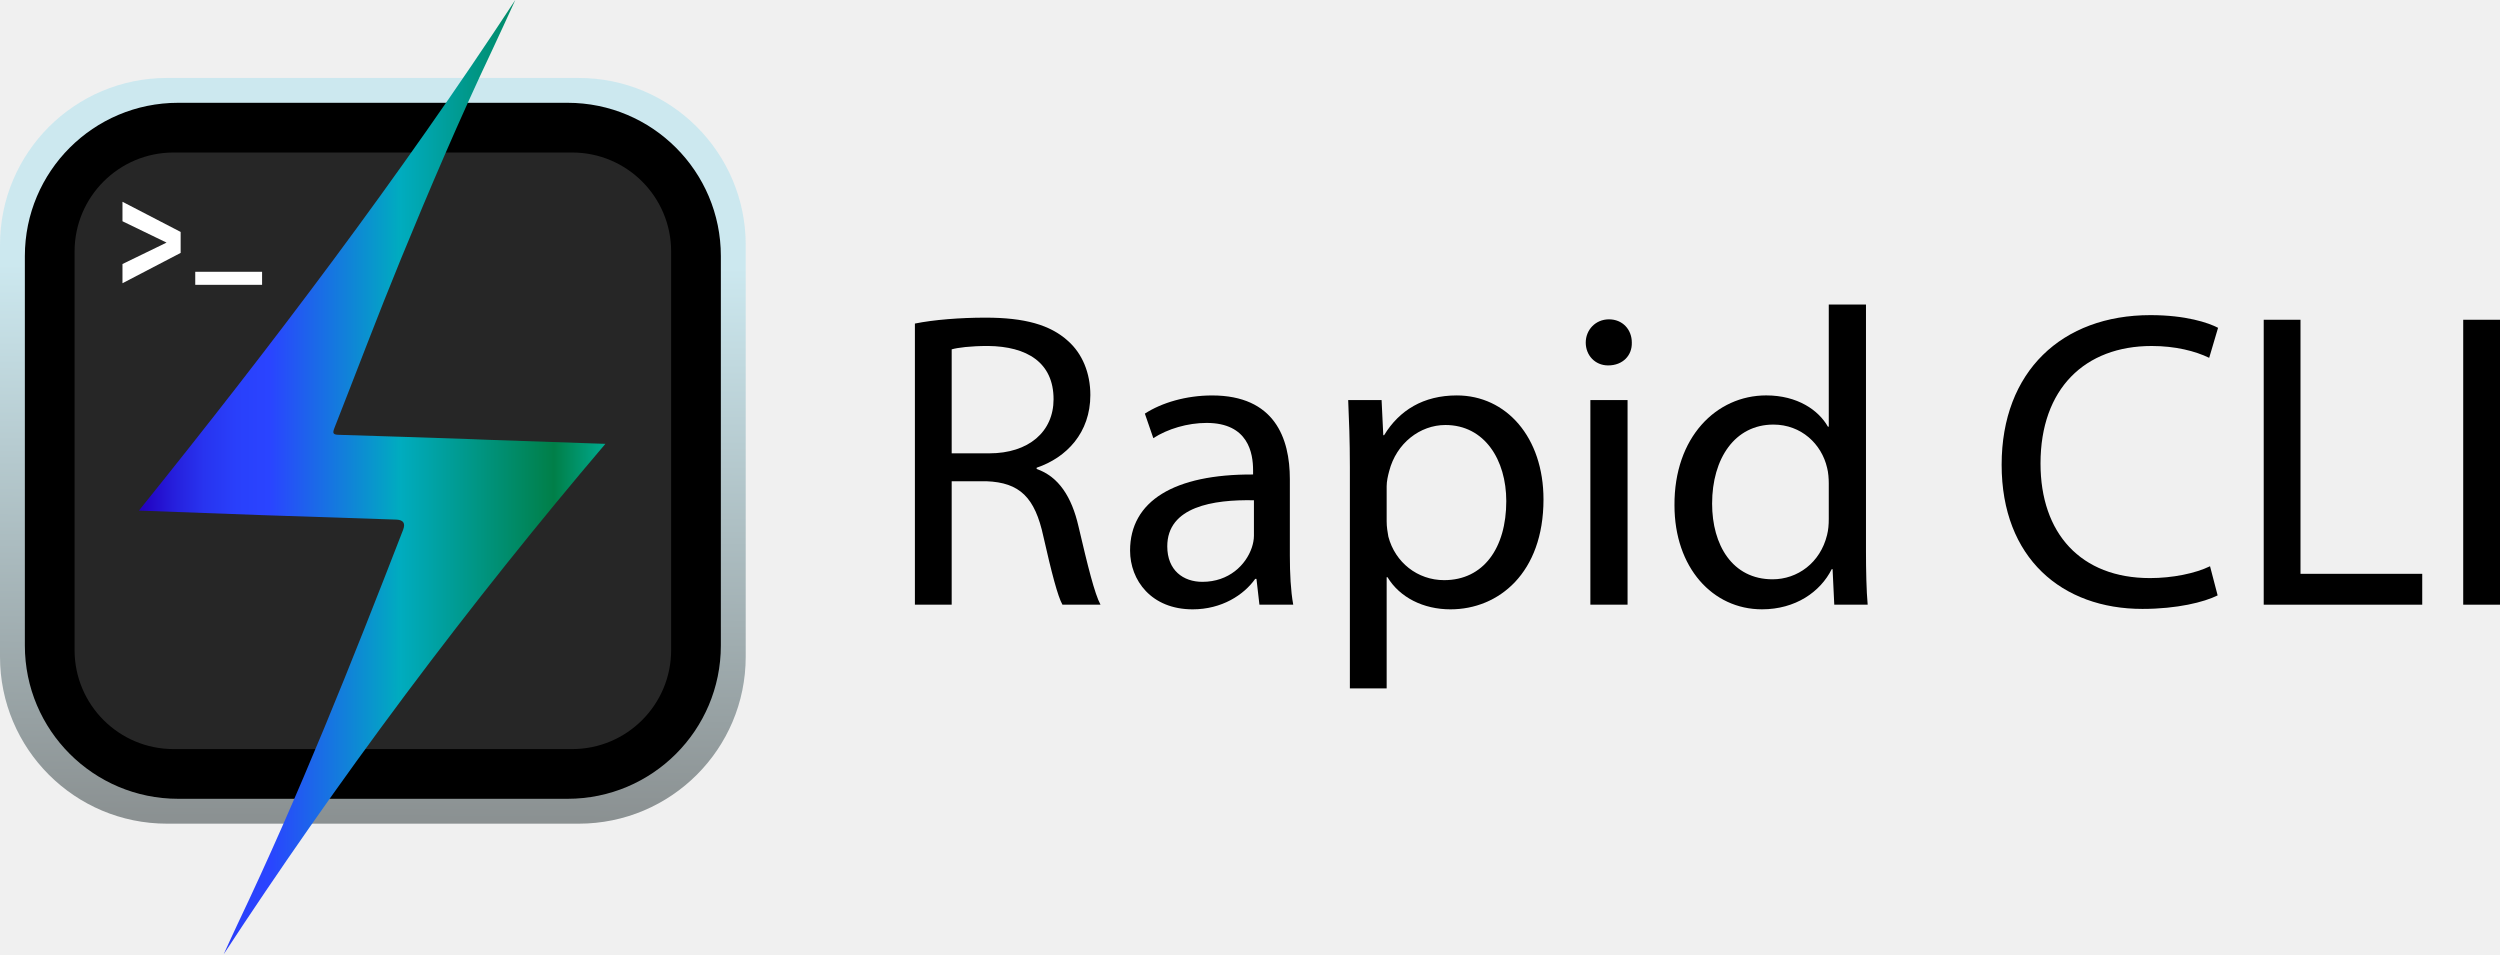
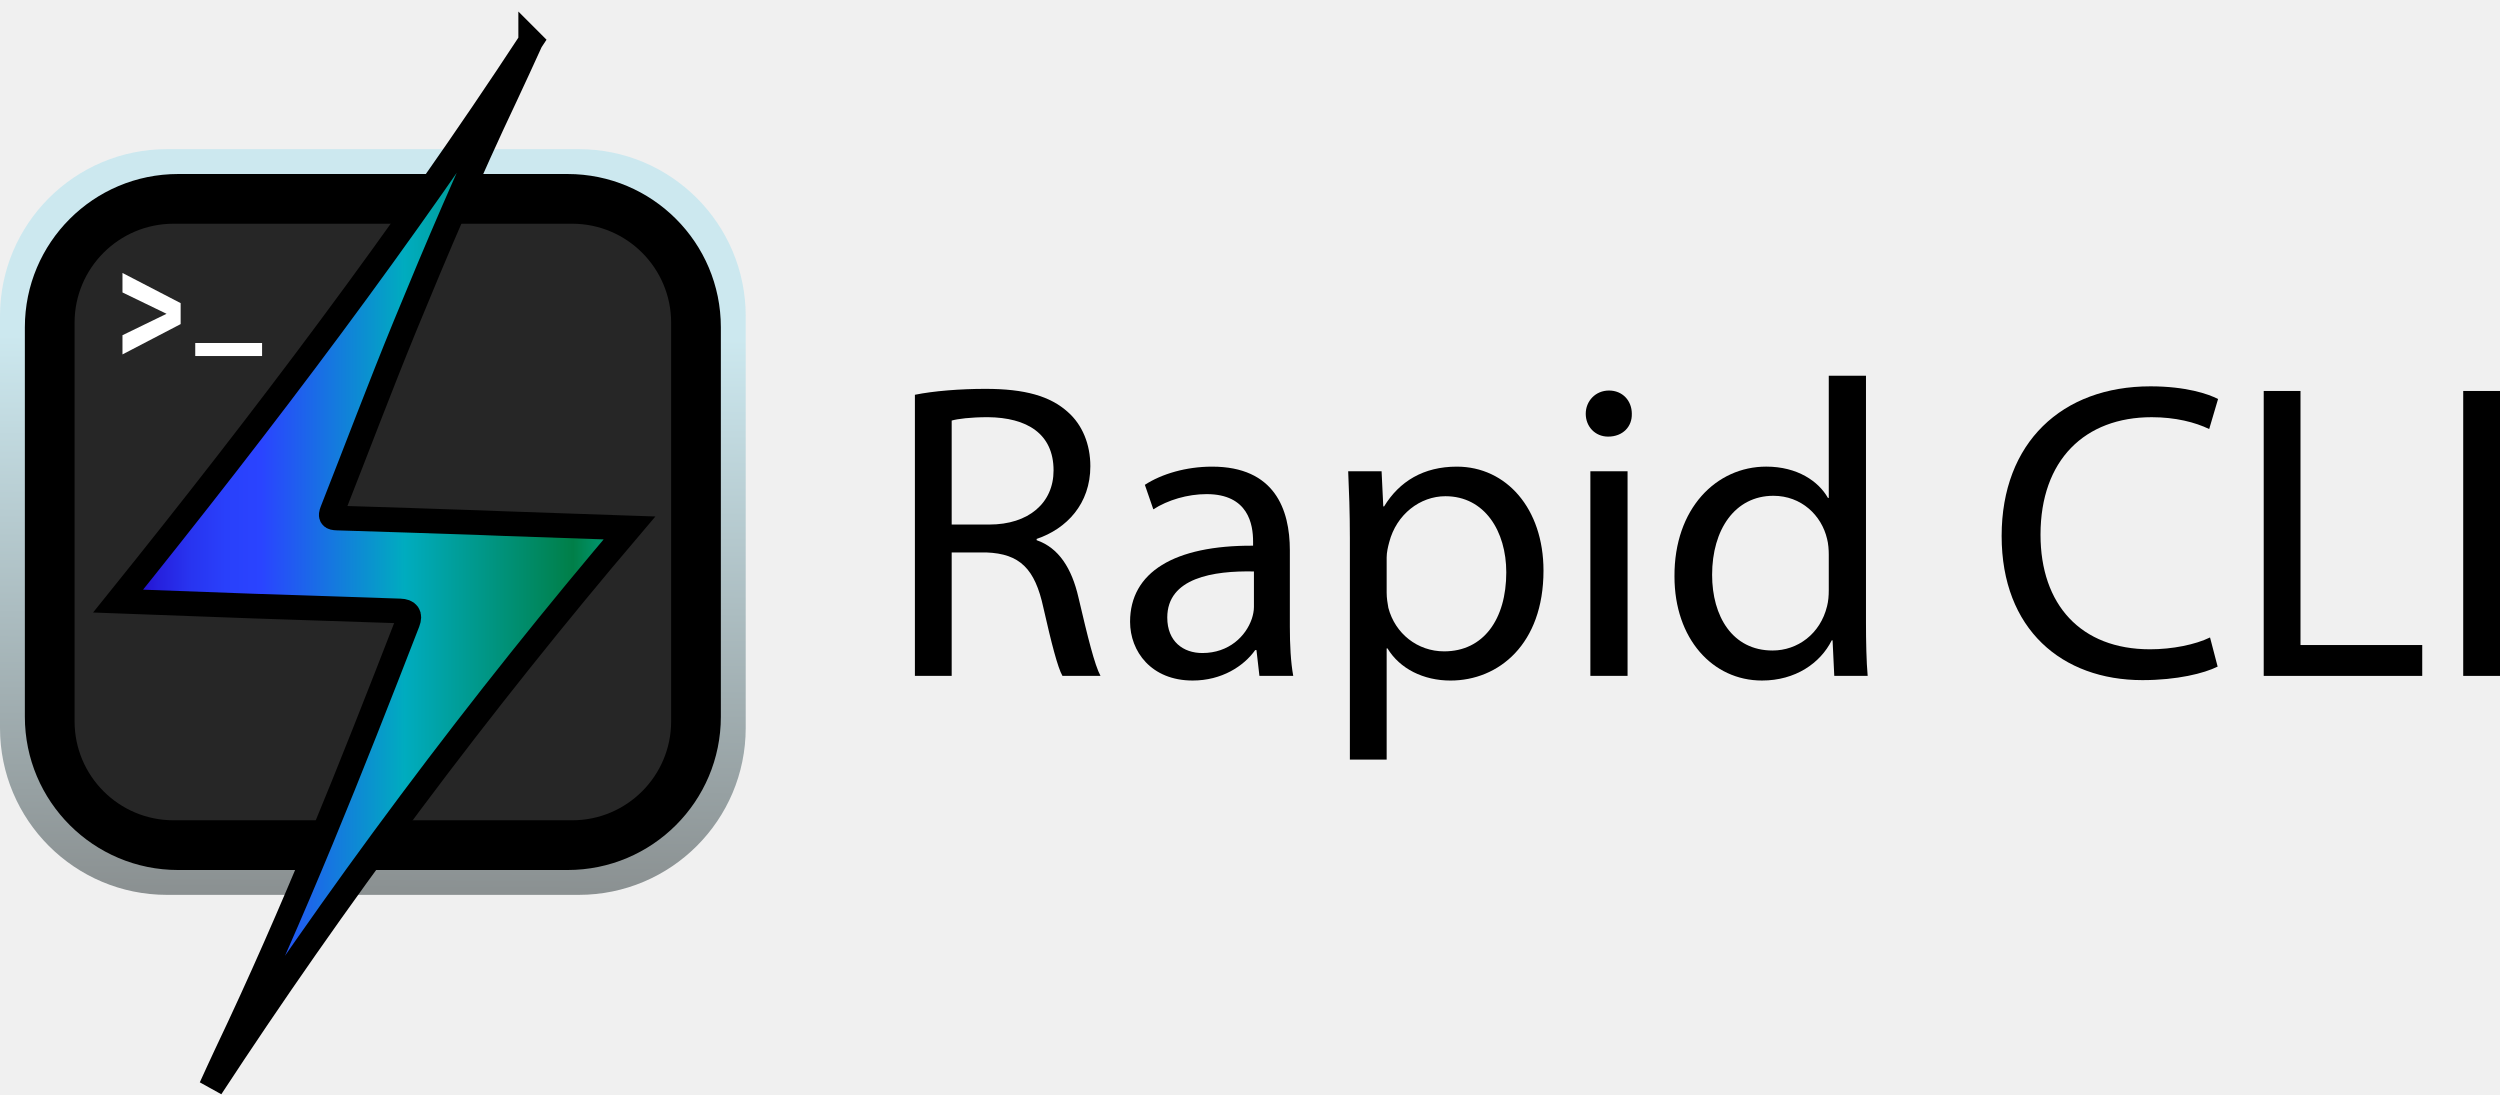
- <svg xmlns="http://www.w3.org/2000/svg" id="a" viewBox="0 0 1419.04 541.66">
+ <svg xmlns="http://www.w3.org/2000/svg" id="a" viewBox="0 0 1419.04 621.11">
  <defs>
-     <style>.d{fill:url(#c);}.e{fill:url(#b);}.f{fill:#fff;}.g{fill:#262626;}</style>
-     <linearGradient id="b" x1="212.33" y1="142.51" x2="209.74" y2="565.38" gradientTransform="matrix(1, 0, 0, 1, 0, 0)" gradientUnits="userSpaceOnUse">
+     <style>.d{fill:url(#b);}.e{fill:#fff;}.f{fill:#262626;}.g{fill:url(#c);stroke:#000;stroke-miterlimit:10;stroke-width:14px;}</style>
+     <linearGradient id="b" x1="212.33" y1="182.92" x2="209.74" y2="605.8" gradientTransform="matrix(1, 0, 0, 1, 0, 0)" gradientUnits="userSpaceOnUse">
      <stop offset=".02" stop-color="#cce8ef" />
      <stop offset="1" stop-color="#767574" />
    </linearGradient>
-     <linearGradient id="c" x1="78.85" y1="-1901.68" x2="343.63" y2="-1901.68" gradientTransform="translate(0 -1630.86) scale(1 -1)" gradientUnits="userSpaceOnUse">
+     <linearGradient id="c" x1="67.03" y1="-1870.39" x2="357.31" y2="-1870.39" gradientTransform="translate(0 -1550.02) scale(1 -1)" gradientUnits="userSpaceOnUse">
      <stop offset="0" stop-color="#2300bf" />
      <stop offset=".02" stop-color="#2307c6" />
      <stop offset=".08" stop-color="#2621de" />
      <stop offset=".14" stop-color="#2834f0" />
      <stop offset=".21" stop-color="#2940fb" />
      <stop offset=".28" stop-color="#2a44ff" />
      <stop offset=".56" stop-color="#00acbf" />
      <stop offset=".89" stop-color="#007f48" />
      <stop offset="1" stop-color="#00aa8f" />
    </linearGradient>
  </defs>
  <g>
-     <rect class="e" y="44.25" width="423.28" height="423.28" rx="94.77" ry="94.77" />
-     <rect x="14.11" y="58.35" width="395.06" height="395.06" rx="87.01" ry="87.01" />
-     <rect class="g" x="42.33" y="86.57" width="338.62" height="338.62" rx="56.19" ry="56.19" />
+     <rect class="d" y="84.66" width="423.28" height="423.28" rx="94.77" ry="94.77" />
+     <rect x="14.11" y="98.77" width="395.06" height="395.06" rx="87.01" ry="87.01" />
+     <rect class="f" x="42.33" y="126.99" width="338.62" height="338.62" rx="56.19" ry="56.19" />
  </g>
  <g>
-     <path d="M519.32,183.66c10.56-2.16,25.67-3.36,40.07-3.36,22.32,0,36.71,4.08,46.79,13.2,8.16,7.2,12.72,18.24,12.72,30.71,0,21.35-13.44,35.51-30.48,41.27v.72c12.48,4.32,19.92,15.84,23.76,32.63,5.28,22.56,9.12,38.15,12.48,44.39h-21.6c-2.64-4.56-6.24-18.48-10.8-38.63-4.8-22.32-13.44-30.71-32.39-31.43h-19.68v70.06h-20.88V183.66Zm20.88,73.66h21.35c22.31,0,36.47-12.24,36.47-30.71,0-20.88-15.12-29.99-37.19-30.23-10.08,0-17.28,.96-20.64,1.92v59.03Z" />
-     <path d="M714.87,343.23l-1.68-14.64h-.72c-6.48,9.12-18.96,17.28-35.51,17.28-23.52,0-35.51-16.56-35.51-33.35,0-28.07,24.95-43.43,69.82-43.19v-2.4c0-9.6-2.64-26.87-26.39-26.87-10.8,0-22.08,3.36-30.24,8.64l-4.8-13.92c9.6-6.24,23.52-10.32,38.15-10.32,35.51,0,44.15,24.24,44.15,47.51v43.43c0,10.08,.48,19.92,1.92,27.83h-19.2Zm-3.12-59.27c-23.04-.48-49.19,3.6-49.19,26.15,0,13.68,9.12,20.15,19.92,20.15,15.12,0,24.72-9.6,28.07-19.43,.72-2.16,1.2-4.56,1.2-6.72v-20.15Z" />
-     <path d="M766.21,265c0-14.88-.48-26.88-.96-37.91h18.96l.96,19.92h.48c8.64-14.16,22.31-22.56,41.27-22.56,28.07,0,49.19,23.76,49.19,59.03,0,41.75-25.44,62.39-52.79,62.39-15.36,0-28.79-6.72-35.75-18.24h-.48v63.11h-20.88v-125.73Zm20.88,30.95c0,3.12,.48,6,.96,8.64,3.84,14.64,16.56,24.71,31.67,24.71,22.32,0,35.27-18.23,35.27-44.87,0-23.27-12.24-43.19-34.55-43.19-14.4,0-27.84,10.32-31.91,26.15-.72,2.64-1.44,5.76-1.44,8.64v19.92Z" />
-     <path d="M926.24,194.46c.24,7.2-5.04,12.96-13.44,12.96-7.44,0-12.71-5.76-12.71-12.96s5.52-13.2,13.2-13.2,12.96,5.76,12.96,13.2Zm-23.52,148.77v-116.14h21.11v116.14h-21.11Z" />
-     <path d="M1059.16,172.86v140.37c0,10.32,.24,22.08,.96,29.99h-18.96l-.96-20.16h-.48c-6.48,12.96-20.64,22.8-39.59,22.8-28.07,0-49.67-23.76-49.67-59.03-.24-38.63,23.76-62.39,52.07-62.39,17.76,0,29.75,8.4,35.03,17.76h.48v-69.35h21.12Zm-21.12,101.5c0-2.64-.24-6.24-.96-8.88-3.12-13.44-14.64-24.48-30.47-24.48-21.84,0-34.79,19.2-34.79,44.87,0,23.52,11.52,42.95,34.31,42.95,14.16,0,27.11-9.36,30.95-25.19,.72-2.88,.96-5.76,.96-9.12v-20.16Z" />
-     <path d="M1258.78,337.95c-7.68,3.84-23.04,7.68-42.71,7.68-45.59,0-79.91-28.79-79.91-81.82s34.31-84.94,84.46-84.94c20.16,0,32.87,4.32,38.39,7.2l-5.04,17.04c-7.92-3.84-19.2-6.72-32.63-6.72-37.91,0-63.11,24.23-63.11,66.71,0,39.59,22.8,65.03,62.15,65.03,12.72,0,25.68-2.64,34.07-6.72l4.32,16.56Z" />
-     <path d="M1284.92,181.5h20.88v144.21h69.1v17.52h-89.98V181.5Z" />
-     <path d="M1419.04,181.5v161.73h-20.88V181.5h20.88Z" />
+     <path d="M519.32,224.08c10.56-2.16,25.67-3.36,40.07-3.36,22.32,0,36.71,4.08,46.79,13.2,8.16,7.2,12.72,18.24,12.72,30.71,0,21.35-13.44,35.51-30.48,41.27v.72c12.48,4.32,19.92,15.84,23.76,32.63,5.28,22.56,9.12,38.15,12.48,44.39h-21.6c-2.64-4.56-6.24-18.48-10.8-38.63-4.8-22.32-13.44-30.71-32.39-31.43h-19.68v70.06h-20.88V224.08Zm20.88,73.66h21.35c22.31,0,36.47-12.24,36.47-30.71,0-20.88-15.12-29.99-37.19-30.23-10.08,0-17.28,.96-20.64,1.92v59.03Z" />
+     <path d="M714.87,383.64l-1.68-14.64h-.72c-6.48,9.12-18.96,17.28-35.51,17.28-23.52,0-35.51-16.56-35.51-33.35,0-28.07,24.95-43.43,69.82-43.19v-2.4c0-9.6-2.64-26.87-26.39-26.87-10.8,0-22.08,3.36-30.24,8.64l-4.8-13.92c9.6-6.24,23.52-10.32,38.15-10.32,35.51,0,44.15,24.24,44.15,47.51v43.43c0,10.08,.48,19.92,1.92,27.83h-19.2Zm-3.12-59.27c-23.04-.48-49.19,3.6-49.19,26.15,0,13.68,9.12,20.15,19.92,20.15,15.12,0,24.72-9.6,28.07-19.43,.72-2.16,1.2-4.56,1.2-6.72v-20.15Z" />
+     <path d="M766.21,305.42c0-14.88-.48-26.88-.96-37.91h18.96l.96,19.92h.48c8.64-14.16,22.31-22.56,41.27-22.56,28.07,0,49.19,23.76,49.19,59.03,0,41.75-25.44,62.39-52.79,62.39-15.36,0-28.79-6.72-35.75-18.24h-.48v63.11h-20.88v-125.73Zm20.88,30.95c0,3.12,.48,6,.96,8.64,3.84,14.64,16.56,24.71,31.67,24.71,22.32,0,35.27-18.23,35.27-44.87,0-23.27-12.24-43.19-34.55-43.19-14.4,0-27.84,10.32-31.91,26.15-.72,2.64-1.44,5.76-1.44,8.64v19.92Z" />
+     <path d="M926.24,234.87c.24,7.2-5.04,12.96-13.44,12.96-7.44,0-12.71-5.76-12.71-12.96s5.52-13.2,13.2-13.2,12.96,5.76,12.96,13.2Zm-23.52,148.77v-116.14h21.11v116.14h-21.11Z" />
+     <path d="M1059.16,213.28v140.37c0,10.32,.24,22.08,.96,29.99h-18.96l-.96-20.16h-.48c-6.48,12.96-20.64,22.8-39.59,22.8-28.07,0-49.67-23.76-49.67-59.03-.24-38.63,23.76-62.39,52.07-62.39,17.76,0,29.75,8.4,35.03,17.76h.48v-69.35h21.12Zm-21.12,101.5c0-2.64-.24-6.24-.96-8.88-3.12-13.44-14.64-24.48-30.47-24.48-21.84,0-34.79,19.2-34.79,44.87,0,23.52,11.52,42.95,34.31,42.95,14.16,0,27.11-9.36,30.95-25.19,.72-2.88,.96-5.76,.96-9.12v-20.16Z" />
+     <path d="M1258.78,378.37c-7.68,3.84-23.04,7.68-42.71,7.68-45.59,0-79.91-28.79-79.91-81.82s34.31-84.94,84.46-84.94c20.16,0,32.87,4.32,38.39,7.2l-5.04,17.04c-7.92-3.84-19.2-6.72-32.63-6.72-37.91,0-63.11,24.23-63.11,66.71,0,39.59,22.8,65.03,62.15,65.03,12.72,0,25.68-2.64,34.07-6.72l4.32,16.56Z" />
+     <path d="M1284.92,221.92h20.88v144.21h69.1v17.52h-89.98V221.92Z" />
+     <path d="M1419.04,221.92v161.73h-20.88V221.92h20.88Z" />
  </g>
-   <path class="d" d="M292.48,0C226.69,100.42,154.48,195.85,78.85,289.82c24.19,.89,47.12,1.77,70.04,2.58,25.32,.88,50.64,1.69,75.97,2.53,4.07,.13,5.39,2.06,3.96,5.78-29.2,75.34-59.02,150.42-93.78,223.42-2.77,5.81-5.38,11.68-8.07,17.52,31.05-47.42,65.32-96.7,103.07-147.24,38.31-51.27,76.4-98.73,113.59-142.48-.76-.03-4.97-.17-5.74-.19-70.28-2.36-64.89-2.29-70.09-2.47-25.18-.86-50.37-1.71-75.55-2.46-2.98-.08-3.66-.74-2.51-3.66,12.62-32.04,24.73-64.29,37.82-96.14,16.38-39.89,33.32-79.55,51.8-118.53,4.48-9.45,8.76-18.99,13.13-28.47v-.02Z" />
-   <path class="f" d="M102.54,143.55l-33.02,17.22v-10.91l31.12-15.12v5.92l-31.12-15.07v-11.06l33.02,17.12v11.89Z" />
-   <path class="f" d="M110.83,154.27h37.93v7.4h-37.93v-7.4Z" />
+   <path class="e" d="M102.54,183.96l-33.02,17.22v-10.91l31.12-15.12v5.92l-31.12-15.07v-11.06l33.02,17.12v11.89Z" />
+   <path class="e" d="M110.83,194.69h37.93v7.4h-37.93v-7.4Z" />
+   <path class="g" d="M301.24,23.46c-72.13,110.09-151.29,214.71-234.21,317.73,26.52,.98,51.65,1.94,76.79,2.83,27.76,.97,55.52,1.85,83.28,2.77,4.47,.15,5.91,2.26,4.34,6.34-32.01,82.59-64.7,164.91-102.82,244.94-3.03,6.37-5.9,12.81-8.85,19.21,34.05-51.98,71.61-106.01,113-161.42,42-56.2,83.76-108.23,124.53-156.2-.84-.03-5.45-.18-6.29-.21-77.05-2.59-71.14-2.52-76.84-2.71-27.6-.94-55.22-1.88-82.82-2.7-3.26-.09-4.01-.81-2.75-4.01,13.84-35.12,27.12-70.48,41.46-105.4,17.96-43.73,36.52-87.21,56.78-129.94,4.91-10.36,9.6-20.81,14.39-31.22v-.02Z" />
</svg>
